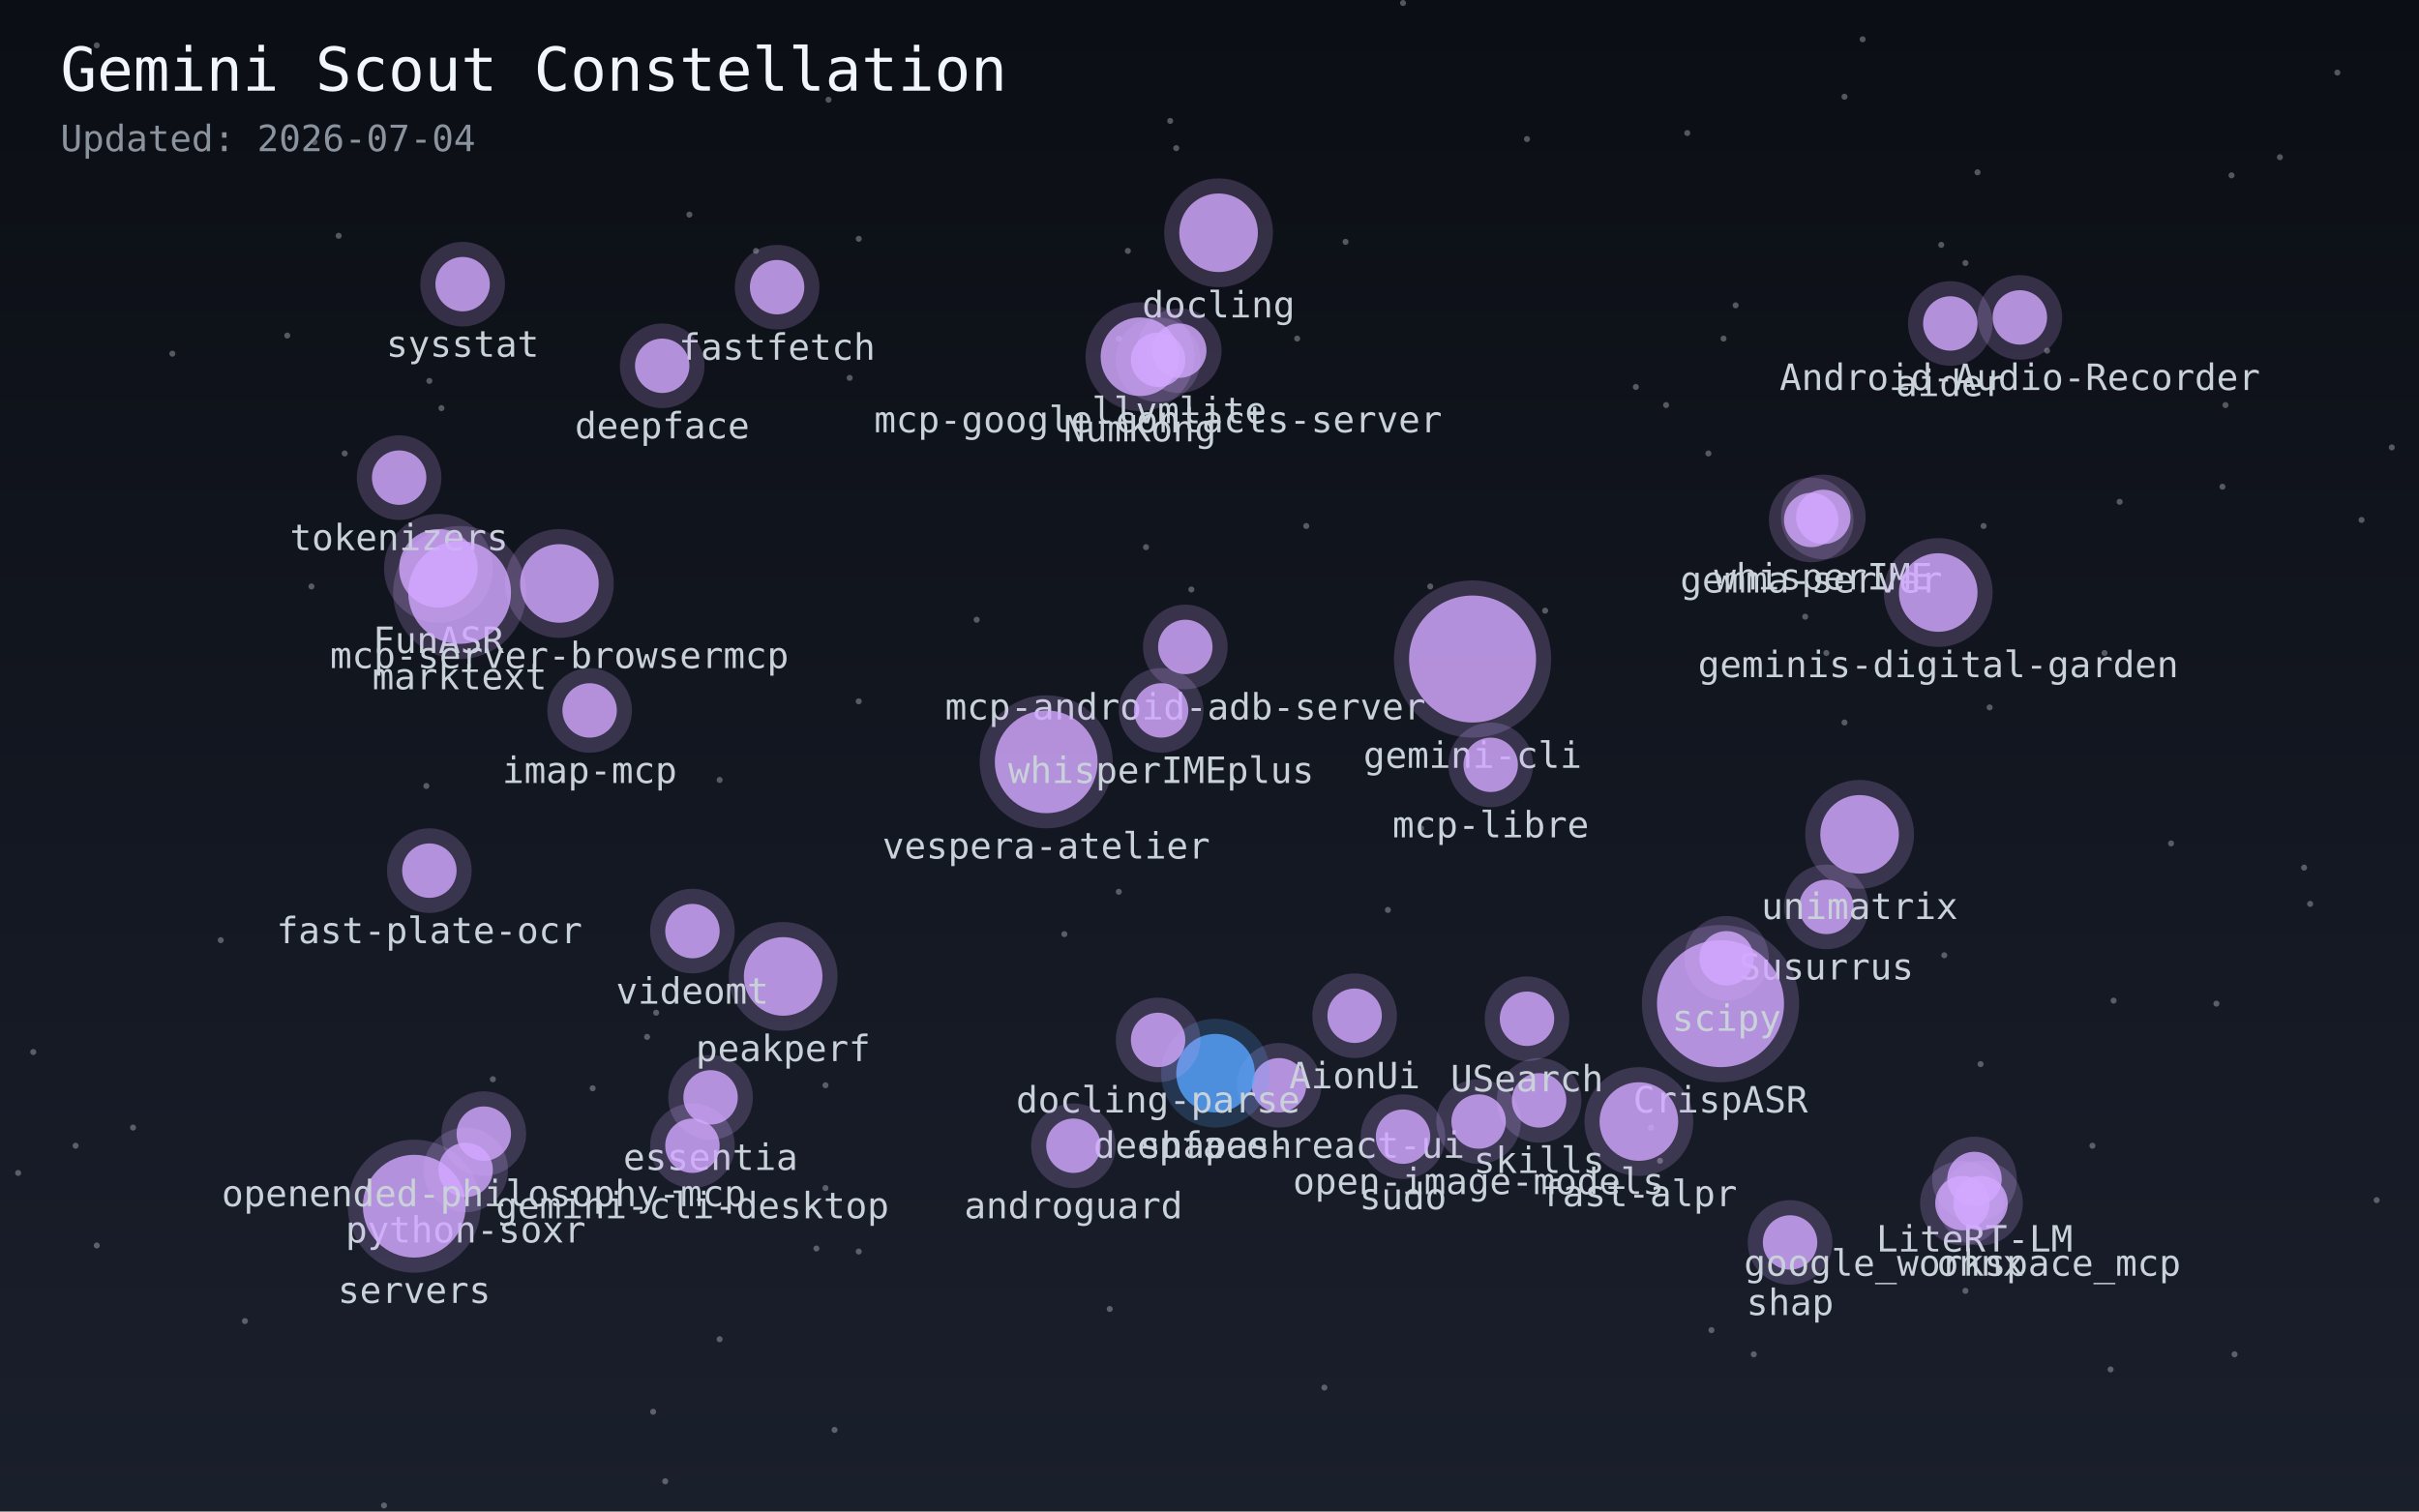
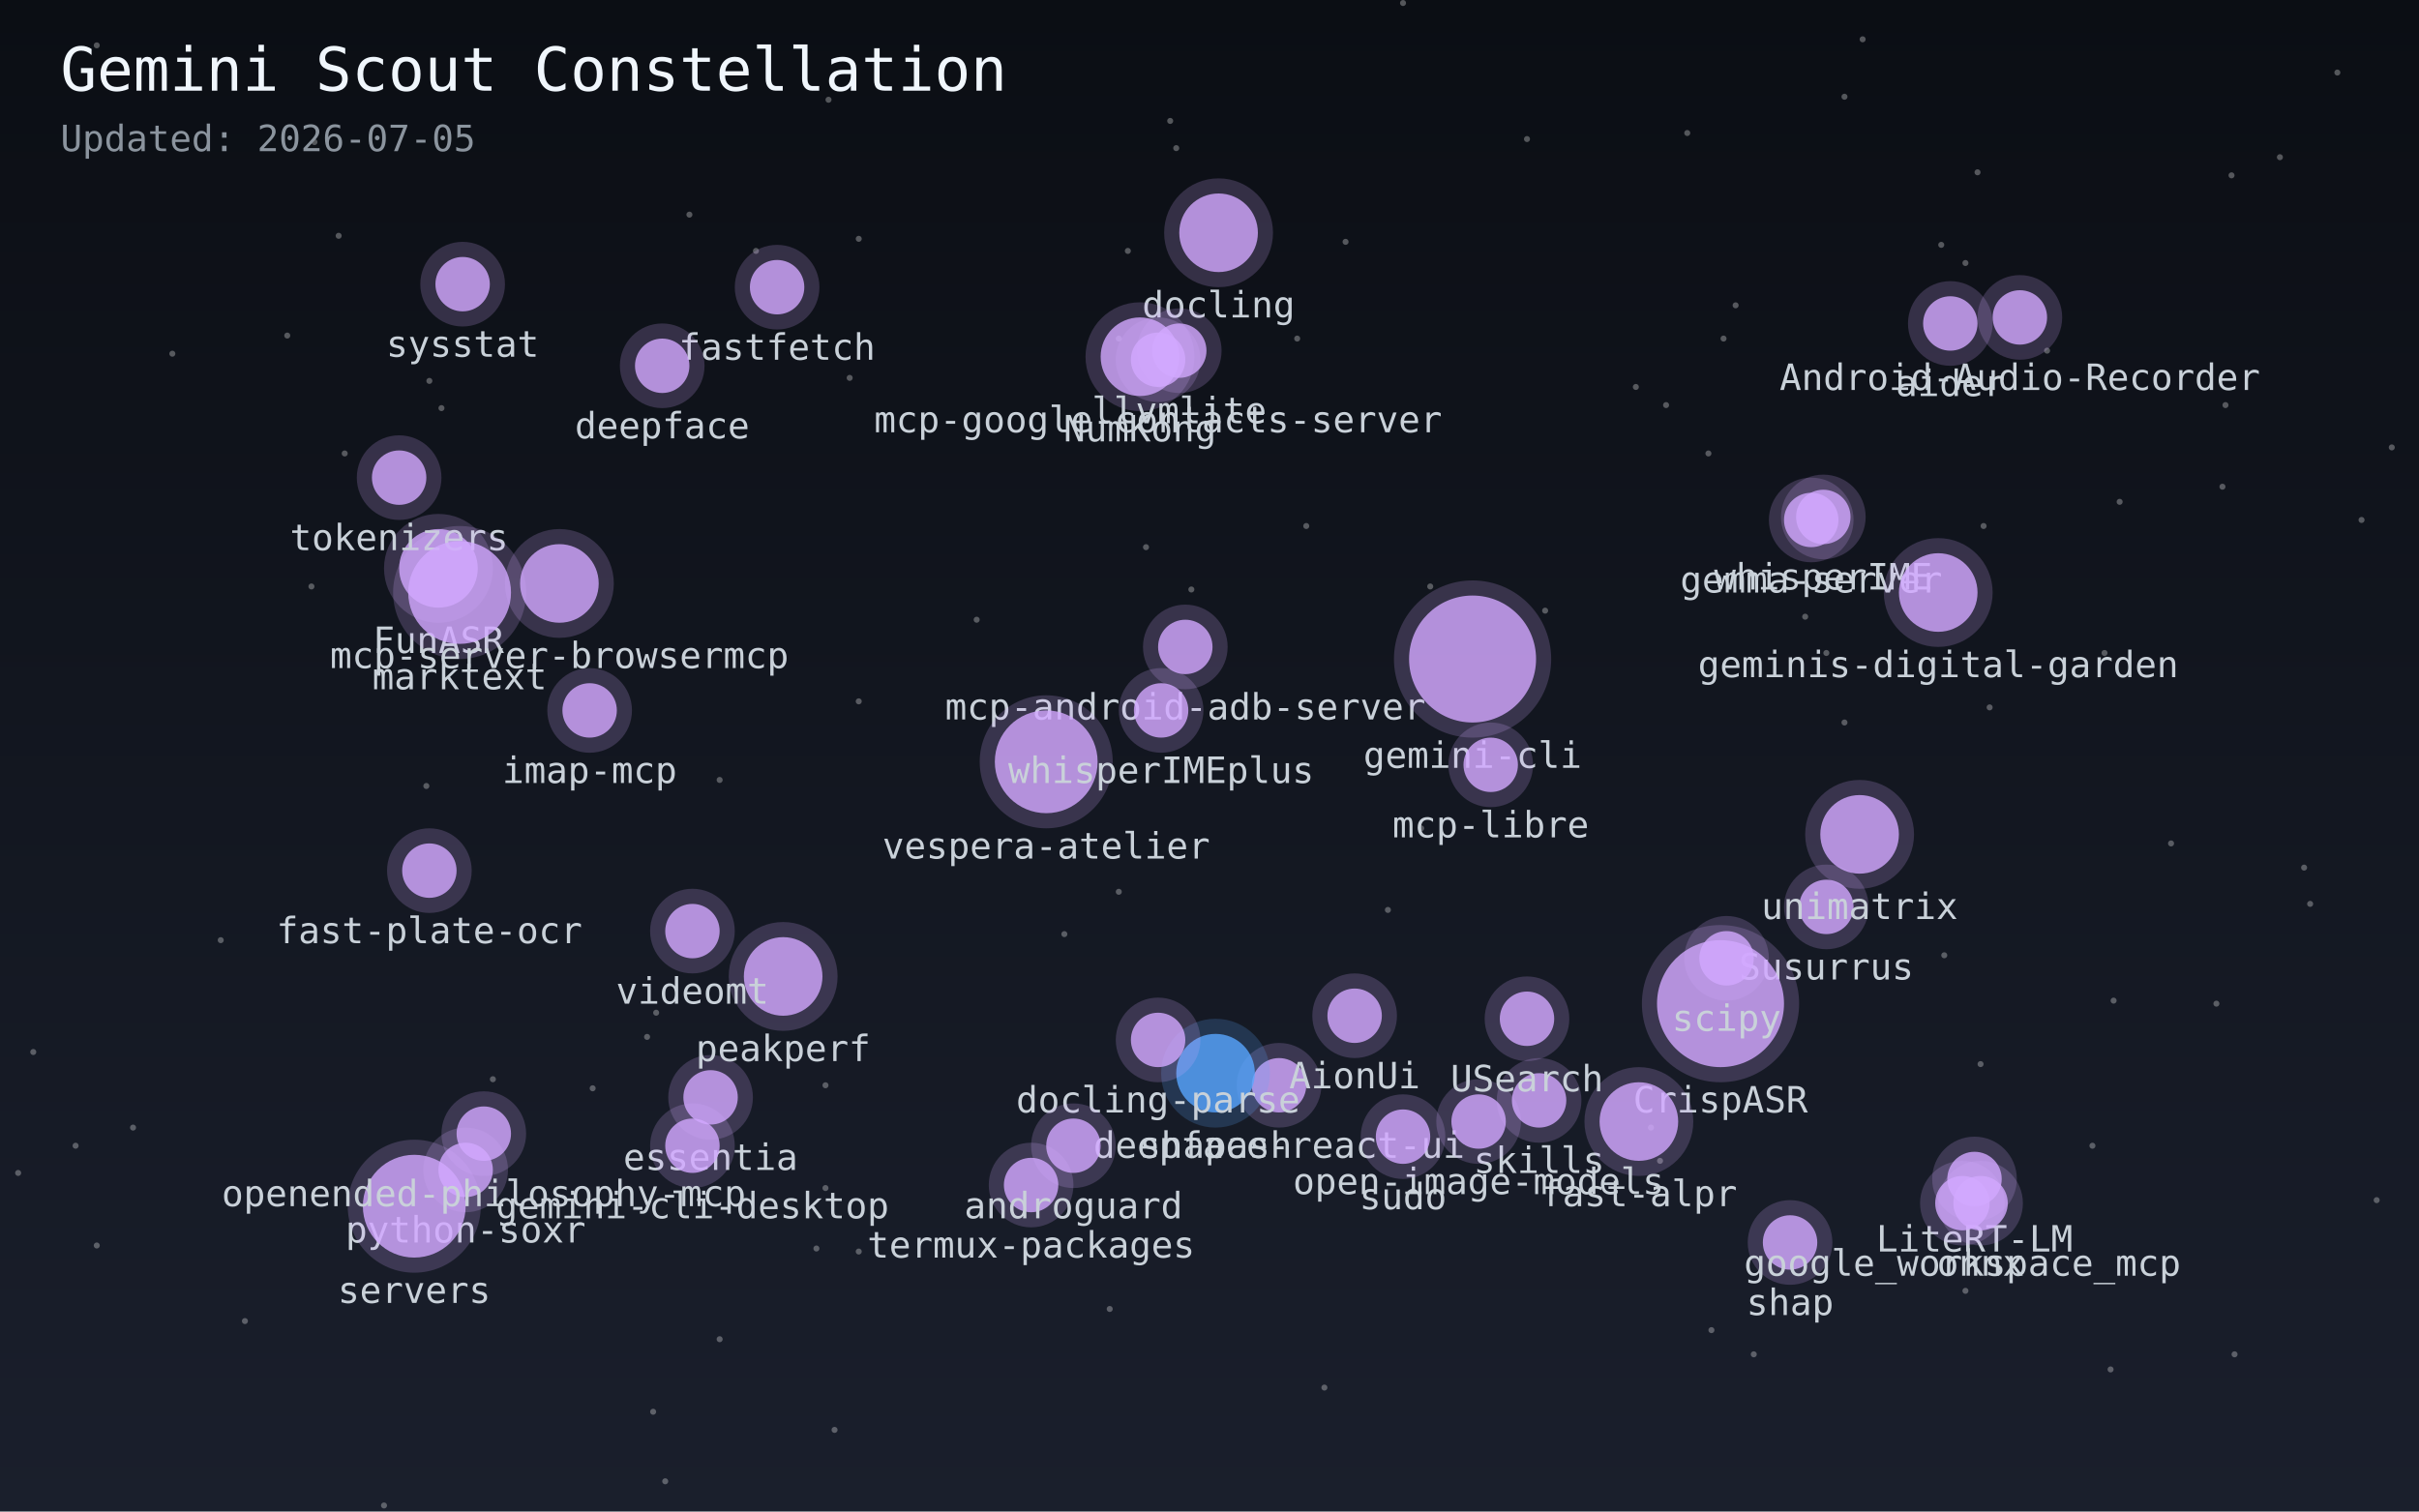
<svg xmlns="http://www.w3.org/2000/svg" width="800" height="500">
  <defs>
    <linearGradient id="sky" x1="0%" y1="0%" x2="0%" y2="100%">
      <stop offset="0%" style="stop-color:#0b0e14;stop-opacity:1" />
      <stop offset="100%" style="stop-color:#1a1f2c;stop-opacity:1" />
    </linearGradient>
  </defs>
  <rect width="100%" height="100%" fill="url(#sky)" />
  <circle cx="654" cy="57" r="1" fill="white" opacity="0.3" />
  <circle cx="25" cy="379" r="1" fill="white" opacity="0.3" />
  <circle cx="281" cy="125" r="1" fill="white" opacity="0.3" />
  <circle cx="228" cy="71" r="1" fill="white" opacity="0.3" />
  <circle cx="754" cy="52" r="1" fill="white" opacity="0.3" />
  <circle cx="692" cy="379" r="1" fill="white" opacity="0.3" />
  <circle cx="558" cy="44" r="1" fill="white" opacity="0.3" />
  <circle cx="604" cy="216" r="1" fill="white" opacity="0.3" />
  <circle cx="32" cy="15" r="1" fill="white" opacity="0.3" />
  <circle cx="95" cy="111" r="1" fill="white" opacity="0.3" />
  <circle cx="238" cy="258" r="1" fill="white" opacity="0.3" />
  <circle cx="616" cy="13" r="1" fill="white" opacity="0.3" />
  <circle cx="574" cy="101" r="1" fill="white" opacity="0.3" />
  <circle cx="733" cy="332" r="1" fill="white" opacity="0.3" />
  <circle cx="718" cy="279" r="1" fill="white" opacity="0.3" />
  <circle cx="429" cy="112" r="1" fill="white" opacity="0.3" />
  <circle cx="459" cy="301" r="1" fill="white" opacity="0.3" />
  <circle cx="284" cy="414" r="1" fill="white" opacity="0.3" />
  <circle cx="6" cy="388" r="1" fill="white" opacity="0.3" />
  <circle cx="163" cy="357" r="1" fill="white" opacity="0.3" />
  <circle cx="432" cy="174" r="1" fill="white" opacity="0.3" />
  <circle cx="284" cy="79" r="1" fill="white" opacity="0.3" />
  <circle cx="220" cy="490" r="1" fill="white" opacity="0.3" />
  <circle cx="781" cy="172" r="1" fill="white" opacity="0.3" />
  <circle cx="104" cy="47" r="1" fill="white" opacity="0.3" />
  <circle cx="389" cy="49" r="1" fill="white" opacity="0.3" />
  <circle cx="367" cy="433" r="1" fill="white" opacity="0.3" />
  <circle cx="352" cy="309" r="1" fill="white" opacity="0.3" />
  <circle cx="270" cy="413" r="1" fill="white" opacity="0.3" />
  <circle cx="44" cy="373" r="1" fill="white" opacity="0.3" />
  <circle cx="470" cy="274" r="1" fill="white" opacity="0.3" />
  <circle cx="127" cy="498" r="1" fill="white" opacity="0.3" />
  <circle cx="387" cy="40" r="1" fill="white" opacity="0.3" />
  <circle cx="565" cy="150" r="1" fill="white" opacity="0.3" />
  <circle cx="643" cy="316" r="1" fill="white" opacity="0.3" />
  <circle cx="370" cy="295" r="1" fill="white" opacity="0.3" />
  <circle cx="196" cy="360" r="1" fill="white" opacity="0.3" />
  <circle cx="71" cy="23" r="1" fill="white" opacity="0.3" />
  <circle cx="677" cy="116" r="1" fill="white" opacity="0.3" />
  <circle cx="791" cy="148" r="1" fill="white" opacity="0.3" />
  <circle cx="81" cy="437" r="1" fill="white" opacity="0.3" />
  <circle cx="238" cy="443" r="1" fill="white" opacity="0.3" />
  <circle cx="103" cy="194" r="1" fill="white" opacity="0.3" />
  <circle cx="284" cy="232" r="1" fill="white" opacity="0.3" />
  <circle cx="650" cy="427" r="1" fill="white" opacity="0.3" />
  <circle cx="373" cy="83" r="1" fill="white" opacity="0.3" />
  <circle cx="379" cy="181" r="1" fill="white" opacity="0.3" />
  <circle cx="214" cy="343" r="1" fill="white" opacity="0.3" />
  <circle cx="273" cy="359" r="1" fill="white" opacity="0.3" />
  <circle cx="699" cy="331" r="1" fill="white" opacity="0.3" />
  <circle cx="73" cy="311" r="1" fill="white" opacity="0.3" />
  <circle cx="650" cy="87" r="1" fill="white" opacity="0.3" />
  <circle cx="546" cy="373" r="1" fill="white" opacity="0.3" />
  <circle cx="250" cy="83" r="1" fill="white" opacity="0.3" />
  <circle cx="473" cy="194" r="1" fill="white" opacity="0.3" />
  <circle cx="276" cy="473" r="1" fill="white" opacity="0.3" />
  <circle cx="655" cy="352" r="1" fill="white" opacity="0.3" />
  <circle cx="570" cy="112" r="1" fill="white" opacity="0.3" />
  <circle cx="701" cy="166" r="1" fill="white" opacity="0.3" />
  <circle cx="786" cy="397" r="1" fill="white" opacity="0.3" />
  <circle cx="57" cy="117" r="1" fill="white" opacity="0.3" />
  <circle cx="32" cy="412" r="1" fill="white" opacity="0.3" />
  <circle cx="323" cy="205" r="1" fill="white" opacity="0.3" />
  <circle cx="274" cy="33" r="1" fill="white" opacity="0.3" />
  <circle cx="216" cy="467" r="1" fill="white" opacity="0.3" />
  <circle cx="580" cy="448" r="1" fill="white" opacity="0.3" />
  <circle cx="735" cy="161" r="1" fill="white" opacity="0.3" />
  <circle cx="217" cy="335" r="1" fill="white" opacity="0.3" />
  <circle cx="511" cy="202" r="1" fill="white" opacity="0.3" />
  <circle cx="658" cy="234" r="1" fill="white" opacity="0.3" />
  <circle cx="146" cy="135" r="1" fill="white" opacity="0.3" />
  <circle cx="142" cy="126" r="1" fill="white" opacity="0.3" />
  <circle cx="762" cy="287" r="1" fill="white" opacity="0.3" />
  <circle cx="551" cy="134" r="1" fill="white" opacity="0.3" />
  <circle cx="764" cy="299" r="1" fill="white" opacity="0.3" />
  <circle cx="438" cy="459" r="1" fill="white" opacity="0.3" />
  <circle cx="597" cy="204" r="1" fill="white" opacity="0.3" />
  <circle cx="370" cy="112" r="1" fill="white" opacity="0.3" />
  <circle cx="141" cy="260" r="1" fill="white" opacity="0.3" />
  <circle cx="505" cy="46" r="1" fill="white" opacity="0.3" />
  <circle cx="773" cy="24" r="1" fill="white" opacity="0.3" />
  <circle cx="112" cy="78" r="1" fill="white" opacity="0.3" />
  <circle cx="642" cy="81" r="1" fill="white" opacity="0.3" />
  <circle cx="696" cy="216" r="1" fill="white" opacity="0.3" />
  <circle cx="610" cy="32" r="1" fill="white" opacity="0.3" />
  <circle cx="394" cy="195" r="1" fill="white" opacity="0.3" />
  <circle cx="610" cy="239" r="1" fill="white" opacity="0.3" />
  <circle cx="541" cy="128" r="1" fill="white" opacity="0.3" />
  <circle cx="566" cy="440" r="1" fill="white" opacity="0.3" />
  <circle cx="11" cy="348" r="1" fill="white" opacity="0.3" />
  <circle cx="738" cy="58" r="1" fill="white" opacity="0.3" />
  <circle cx="698" cy="453" r="1" fill="white" opacity="0.3" />
  <circle cx="549" cy="384" r="1" fill="white" opacity="0.3" />
  <circle cx="273" cy="393" r="1" fill="white" opacity="0.3" />
  <circle cx="656" cy="174" r="1" fill="white" opacity="0.3" />
  <circle cx="114" cy="150" r="1" fill="white" opacity="0.3" />
  <circle cx="445" cy="80" r="1" fill="white" opacity="0.3" />
  <circle cx="464" cy="1" r="1" fill="white" opacity="0.3" />
  <circle cx="739" cy="448" r="1" fill="white" opacity="0.3" />
  <circle cx="736" cy="134" r="1" fill="white" opacity="0.3" />
+   <circle cx="341" cy="392" r="9" fill="#d2a8ff" opacity="0.8">
+     </circle>
+   <circle cx="341" cy="392" r="14" fill="#d2a8ff" opacity="0.2" />
+   <text x="341" y="416" fill="#c9d1d9" font-size="12" font-family="monospace" text-anchor="middle">termux-packages</text>
  <circle cx="154" cy="387" r="9" fill="#d2a8ff" opacity="0.8">
    </circle>
  <circle cx="154" cy="387" r="14" fill="#d2a8ff" opacity="0.2" />
  <text x="154" y="411" fill="#c9d1d9" font-size="12" font-family="monospace" text-anchor="middle">python-soxr</text>
  <circle cx="592" cy="411" r="9" fill="#d2a8ff" opacity="0.8">
    </circle>
  <circle cx="592" cy="411" r="14" fill="#d2a8ff" opacity="0.2" />
  <text x="592" y="435" fill="#c9d1d9" font-size="12" font-family="monospace" text-anchor="middle">shap</text>
  <circle cx="153" cy="94" r="9" fill="#d2a8ff" opacity="0.8">
    </circle>
  <circle cx="153" cy="94" r="14" fill="#d2a8ff" opacity="0.2" />
  <text x="153" y="118" fill="#c9d1d9" font-size="12" font-family="monospace" text-anchor="middle">sysstat</text>
  <circle cx="145" cy="188" r="13" fill="#d2a8ff" opacity="0.8">
    </circle>
  <circle cx="145" cy="188" r="18" fill="#d2a8ff" opacity="0.2" />
  <text x="145" y="216" fill="#c9d1d9" font-size="12" font-family="monospace" text-anchor="middle">FunASR</text>
  <circle cx="423" cy="359" r="9" fill="#d2a8ff" opacity="0.8">
    </circle>
  <circle cx="423" cy="359" r="14" fill="#d2a8ff" opacity="0.2" />
  <text x="423" y="383" fill="#c9d1d9" font-size="12" font-family="monospace" text-anchor="middle">deepface-react-ui</text>
  <circle cx="604" cy="300" r="9" fill="#d2a8ff" opacity="0.8">
    </circle>
  <circle cx="604" cy="300" r="14" fill="#d2a8ff" opacity="0.2" />
  <text x="604" y="324" fill="#c9d1d9" font-size="12" font-family="monospace" text-anchor="middle">Susurrus</text>
  <circle cx="569" cy="332" r="21" fill="#d2a8ff" opacity="0.8">
    </circle>
  <circle cx="569" cy="332" r="26" fill="#d2a8ff" opacity="0.2" />
  <text x="569" y="368" fill="#c9d1d9" font-size="12" font-family="monospace" text-anchor="middle">CrispASR</text>
  <circle cx="599" cy="172" r="9" fill="#d2a8ff" opacity="0.8">
    </circle>
  <circle cx="599" cy="172" r="14" fill="#d2a8ff" opacity="0.2" />
  <text x="599" y="196" fill="#c9d1d9" font-size="12" font-family="monospace" text-anchor="middle">gemma-server</text>
  <circle cx="653" cy="390" r="9" fill="#d2a8ff" opacity="0.8">
    </circle>
  <circle cx="653" cy="390" r="14" fill="#d2a8ff" opacity="0.2" />
  <text x="653" y="414" fill="#c9d1d9" font-size="12" font-family="monospace" text-anchor="middle">LiteRT-LM</text>
  <circle cx="403" cy="77" r="13" fill="#d2a8ff" opacity="0.8">
    </circle>
  <circle cx="403" cy="77" r="18" fill="#d2a8ff" opacity="0.2" />
  <text x="403" y="105" fill="#c9d1d9" font-size="12" font-family="monospace" text-anchor="middle">docling</text>
  <circle cx="235" cy="363" r="9" fill="#d2a8ff" opacity="0.8">
    </circle>
  <circle cx="235" cy="363" r="14" fill="#d2a8ff" opacity="0.2" />
  <text x="235" y="387" fill="#c9d1d9" font-size="12" font-family="monospace" text-anchor="middle">essentia</text>
  <circle cx="402" cy="355" r="13" fill="#58a6ff" opacity="0.8">
    </circle>
  <circle cx="402" cy="355" r="18" fill="#58a6ff" opacity="0.2" />
  <text x="402" y="383" fill="#c9d1d9" font-size="12" font-family="monospace" text-anchor="middle">shapash</text>
  <circle cx="259" cy="323" r="13" fill="#d2a8ff" opacity="0.8">
    </circle>
  <circle cx="259" cy="323" r="18" fill="#d2a8ff" opacity="0.2" />
  <text x="259" y="351" fill="#c9d1d9" font-size="12" font-family="monospace" text-anchor="middle">peakperf</text>
  <circle cx="509" cy="364" r="9" fill="#d2a8ff" opacity="0.8">
    </circle>
  <circle cx="509" cy="364" r="14" fill="#d2a8ff" opacity="0.2" />
  <text x="509" y="388" fill="#c9d1d9" font-size="12" font-family="monospace" text-anchor="middle">skills</text>
  <circle cx="229" cy="308" r="9" fill="#d2a8ff" opacity="0.8">
    </circle>
  <circle cx="229" cy="308" r="14" fill="#d2a8ff" opacity="0.2" />
  <text x="229" y="332" fill="#c9d1d9" font-size="12" font-family="monospace" text-anchor="middle">videomt</text>
  <circle cx="383" cy="344" r="9" fill="#d2a8ff" opacity="0.8">
    </circle>
  <circle cx="383" cy="344" r="14" fill="#d2a8ff" opacity="0.2" />
  <text x="383" y="368" fill="#c9d1d9" font-size="12" font-family="monospace" text-anchor="middle">docling-parse</text>
  <circle cx="542" cy="371" r="13" fill="#d2a8ff" opacity="0.8">
    </circle>
  <circle cx="542" cy="371" r="18" fill="#d2a8ff" opacity="0.2" />
  <text x="542" y="399" fill="#c9d1d9" font-size="12" font-family="monospace" text-anchor="middle">fast-alpr</text>
  <circle cx="489" cy="371" r="9" fill="#d2a8ff" opacity="0.8">
    </circle>
  <circle cx="489" cy="371" r="14" fill="#d2a8ff" opacity="0.2" />
  <text x="489" y="395" fill="#c9d1d9" font-size="12" font-family="monospace" text-anchor="middle">open-image-models</text>
  <circle cx="142" cy="288" r="9" fill="#d2a8ff" opacity="0.8">
    </circle>
  <circle cx="142" cy="288" r="14" fill="#d2a8ff" opacity="0.2" />
  <text x="142" y="312" fill="#c9d1d9" font-size="12" font-family="monospace" text-anchor="middle">fast-plate-ocr</text>
  <circle cx="257" cy="95" r="9" fill="#d2a8ff" opacity="0.8">
    </circle>
  <circle cx="257" cy="95" r="14" fill="#d2a8ff" opacity="0.2" />
  <text x="257" y="119" fill="#c9d1d9" font-size="12" font-family="monospace" text-anchor="middle">fastfetch</text>
  <circle cx="571" cy="317" r="9" fill="#d2a8ff" opacity="0.8">
    </circle>
  <circle cx="571" cy="317" r="14" fill="#d2a8ff" opacity="0.2" />
  <text x="571" y="341" fill="#c9d1d9" font-size="12" font-family="monospace" text-anchor="middle">scipy</text>
  <circle cx="668" cy="105" r="9" fill="#d2a8ff" opacity="0.8">
    </circle>
  <circle cx="668" cy="105" r="14" fill="#d2a8ff" opacity="0.2" />
  <text x="668" y="129" fill="#c9d1d9" font-size="12" font-family="monospace" text-anchor="middle">Android-Audio-Recorder</text>
  <circle cx="505" cy="337" r="9" fill="#d2a8ff" opacity="0.8">
    </circle>
  <circle cx="505" cy="337" r="14" fill="#d2a8ff" opacity="0.2" />
  <text x="505" y="361" fill="#c9d1d9" font-size="12" font-family="monospace" text-anchor="middle">USearch</text>
  <circle cx="377" cy="118" r="13" fill="#d2a8ff" opacity="0.8">
    </circle>
  <circle cx="377" cy="118" r="18" fill="#d2a8ff" opacity="0.2" />
  <text x="377" y="146" fill="#c9d1d9" font-size="12" font-family="monospace" text-anchor="middle">NumKong</text>
  <circle cx="132" cy="158" r="9" fill="#d2a8ff" opacity="0.8">
    </circle>
  <circle cx="132" cy="158" r="14" fill="#d2a8ff" opacity="0.2" />
  <text x="132" y="182" fill="#c9d1d9" font-size="12" font-family="monospace" text-anchor="middle">tokenizers</text>
  <circle cx="219" cy="121" r="9" fill="#d2a8ff" opacity="0.8">
    </circle>
  <circle cx="219" cy="121" r="14" fill="#d2a8ff" opacity="0.2" />
  <text x="219" y="145" fill="#c9d1d9" font-size="12" font-family="monospace" text-anchor="middle">deepface</text>
  <circle cx="448" cy="336" r="9" fill="#d2a8ff" opacity="0.8">
    </circle>
  <circle cx="448" cy="336" r="14" fill="#d2a8ff" opacity="0.2" />
  <text x="448" y="360" fill="#c9d1d9" font-size="12" font-family="monospace" text-anchor="middle">AionUi</text>
  <circle cx="152" cy="196" r="17" fill="#d2a8ff" opacity="0.8">
    </circle>
  <circle cx="152" cy="196" r="22" fill="#d2a8ff" opacity="0.2" />
  <text x="152" y="228" fill="#c9d1d9" font-size="12" font-family="monospace" text-anchor="middle">marktext</text>
  <circle cx="655" cy="398" r="9" fill="#d2a8ff" opacity="0.8">
    </circle>
  <circle cx="655" cy="398" r="14" fill="#d2a8ff" opacity="0.2" />
  <text x="655" y="422" fill="#c9d1d9" font-size="12" font-family="monospace" text-anchor="middle">onnx</text>
  <circle cx="390" cy="116" r="9" fill="#d2a8ff" opacity="0.8">
    </circle>
  <circle cx="390" cy="116" r="14" fill="#d2a8ff" opacity="0.2" />
  <text x="390" y="140" fill="#c9d1d9" font-size="12" font-family="monospace" text-anchor="middle">llvmlite</text>
  <circle cx="392" cy="214" r="9" fill="#d2a8ff" opacity="0.8">
    </circle>
  <circle cx="392" cy="214" r="14" fill="#d2a8ff" opacity="0.2" />
  <text x="392" y="238" fill="#c9d1d9" font-size="12" font-family="monospace" text-anchor="middle">mcp-android-adb-server</text>
  <circle cx="487" cy="218" r="21" fill="#d2a8ff" opacity="0.8">
    </circle>
  <circle cx="487" cy="218" r="26" fill="#d2a8ff" opacity="0.2" />
  <text x="487" y="254" fill="#c9d1d9" font-size="12" font-family="monospace" text-anchor="middle">gemini-cli</text>
  <circle cx="355" cy="379" r="9" fill="#d2a8ff" opacity="0.8">
    </circle>
  <circle cx="355" cy="379" r="14" fill="#d2a8ff" opacity="0.2" />
  <text x="355" y="403" fill="#c9d1d9" font-size="12" font-family="monospace" text-anchor="middle">androguard</text>
  <circle cx="615" cy="276" r="13" fill="#d2a8ff" opacity="0.8">
    </circle>
  <circle cx="615" cy="276" r="18" fill="#d2a8ff" opacity="0.2" />
  <text x="615" y="304" fill="#c9d1d9" font-size="12" font-family="monospace" text-anchor="middle">unimatrix</text>
  <circle cx="464" cy="376" r="9" fill="#d2a8ff" opacity="0.8">
    </circle>
  <circle cx="464" cy="376" r="14" fill="#d2a8ff" opacity="0.2" />
  <text x="464" y="400" fill="#c9d1d9" font-size="12" font-family="monospace" text-anchor="middle">sudo</text>
  <circle cx="229" cy="379" r="9" fill="#d2a8ff" opacity="0.8">
    </circle>
  <circle cx="229" cy="379" r="14" fill="#d2a8ff" opacity="0.2" />
  <text x="229" y="403" fill="#c9d1d9" font-size="12" font-family="monospace" text-anchor="middle">gemini-cli-desktop</text>
  <circle cx="346" cy="252" r="17" fill="#d2a8ff" opacity="0.8">
    </circle>
  <circle cx="346" cy="252" r="22" fill="#d2a8ff" opacity="0.2" />
  <text x="346" y="284" fill="#c9d1d9" font-size="12" font-family="monospace" text-anchor="middle">vespera-atelier</text>
  <circle cx="137" cy="399" r="17" fill="#d2a8ff" opacity="0.8">
    </circle>
  <circle cx="137" cy="399" r="22" fill="#d2a8ff" opacity="0.2" />
  <text x="137" y="431" fill="#c9d1d9" font-size="12" font-family="monospace" text-anchor="middle">servers</text>
  <circle cx="645" cy="107" r="9" fill="#d2a8ff" opacity="0.8">
    </circle>
  <circle cx="645" cy="107" r="14" fill="#d2a8ff" opacity="0.2" />
  <text x="645" y="131" fill="#c9d1d9" font-size="12" font-family="monospace" text-anchor="middle">aider</text>
  <circle cx="493" cy="253" r="9" fill="#d2a8ff" opacity="0.8">
    </circle>
  <circle cx="493" cy="253" r="14" fill="#d2a8ff" opacity="0.2" />
  <text x="493" y="277" fill="#c9d1d9" font-size="12" font-family="monospace" text-anchor="middle">mcp-libre</text>
  <circle cx="383" cy="119" r="9" fill="#d2a8ff" opacity="0.8">
    </circle>
  <circle cx="383" cy="119" r="14" fill="#d2a8ff" opacity="0.2" />
  <text x="383" y="143" fill="#c9d1d9" font-size="12" font-family="monospace" text-anchor="middle">mcp-google-contacts-server</text>
  <circle cx="160" cy="375" r="9" fill="#d2a8ff" opacity="0.8">
    </circle>
  <circle cx="160" cy="375" r="14" fill="#d2a8ff" opacity="0.2" />
  <text x="160" y="399" fill="#c9d1d9" font-size="12" font-family="monospace" text-anchor="middle">openended-philosophy-mcp</text>
  <circle cx="603" cy="171" r="9" fill="#d2a8ff" opacity="0.8">
    </circle>
  <circle cx="603" cy="171" r="14" fill="#d2a8ff" opacity="0.2" />
  <text x="603" y="195" fill="#c9d1d9" font-size="12" font-family="monospace" text-anchor="middle">whisperIME</text>
  <circle cx="384" cy="235" r="9" fill="#d2a8ff" opacity="0.8">
    </circle>
  <circle cx="384" cy="235" r="14" fill="#d2a8ff" opacity="0.2" />
  <text x="384" y="259" fill="#c9d1d9" font-size="12" font-family="monospace" text-anchor="middle">whisperIMEplus</text>
  <circle cx="641" cy="196" r="13" fill="#d2a8ff" opacity="0.8">
    </circle>
  <circle cx="641" cy="196" r="18" fill="#d2a8ff" opacity="0.2" />
  <text x="641" y="224" fill="#c9d1d9" font-size="12" font-family="monospace" text-anchor="middle">geminis-digital-garden</text>
  <circle cx="185" cy="193" r="13" fill="#d2a8ff" opacity="0.8">
    </circle>
  <circle cx="185" cy="193" r="18" fill="#d2a8ff" opacity="0.2" />
  <text x="185" y="221" fill="#c9d1d9" font-size="12" font-family="monospace" text-anchor="middle">mcp-server-browsermcp</text>
  <circle cx="195" cy="235" r="9" fill="#d2a8ff" opacity="0.8">
    </circle>
  <circle cx="195" cy="235" r="14" fill="#d2a8ff" opacity="0.2" />
  <text x="195" y="259" fill="#c9d1d9" font-size="12" font-family="monospace" text-anchor="middle">imap-mcp</text>
  <circle cx="649" cy="398" r="9" fill="#d2a8ff" opacity="0.8">
    </circle>
  <circle cx="649" cy="398" r="14" fill="#d2a8ff" opacity="0.2" />
  <text x="649" y="422" fill="#c9d1d9" font-size="12" font-family="monospace" text-anchor="middle">google_workspace_mcp</text>
  <text x="20" y="30" fill="#f0f6fc" font-size="20" font-family="monospace">Gemini Scout Constellation</text>
-   <text x="20" y="50" fill="#8b949e" font-size="12" font-family="monospace">Updated: 2026-07-04</text>
+   <text x="20" y="50" fill="#8b949e" font-size="12" font-family="monospace">Updated: 2026-07-05</text>
</svg>
